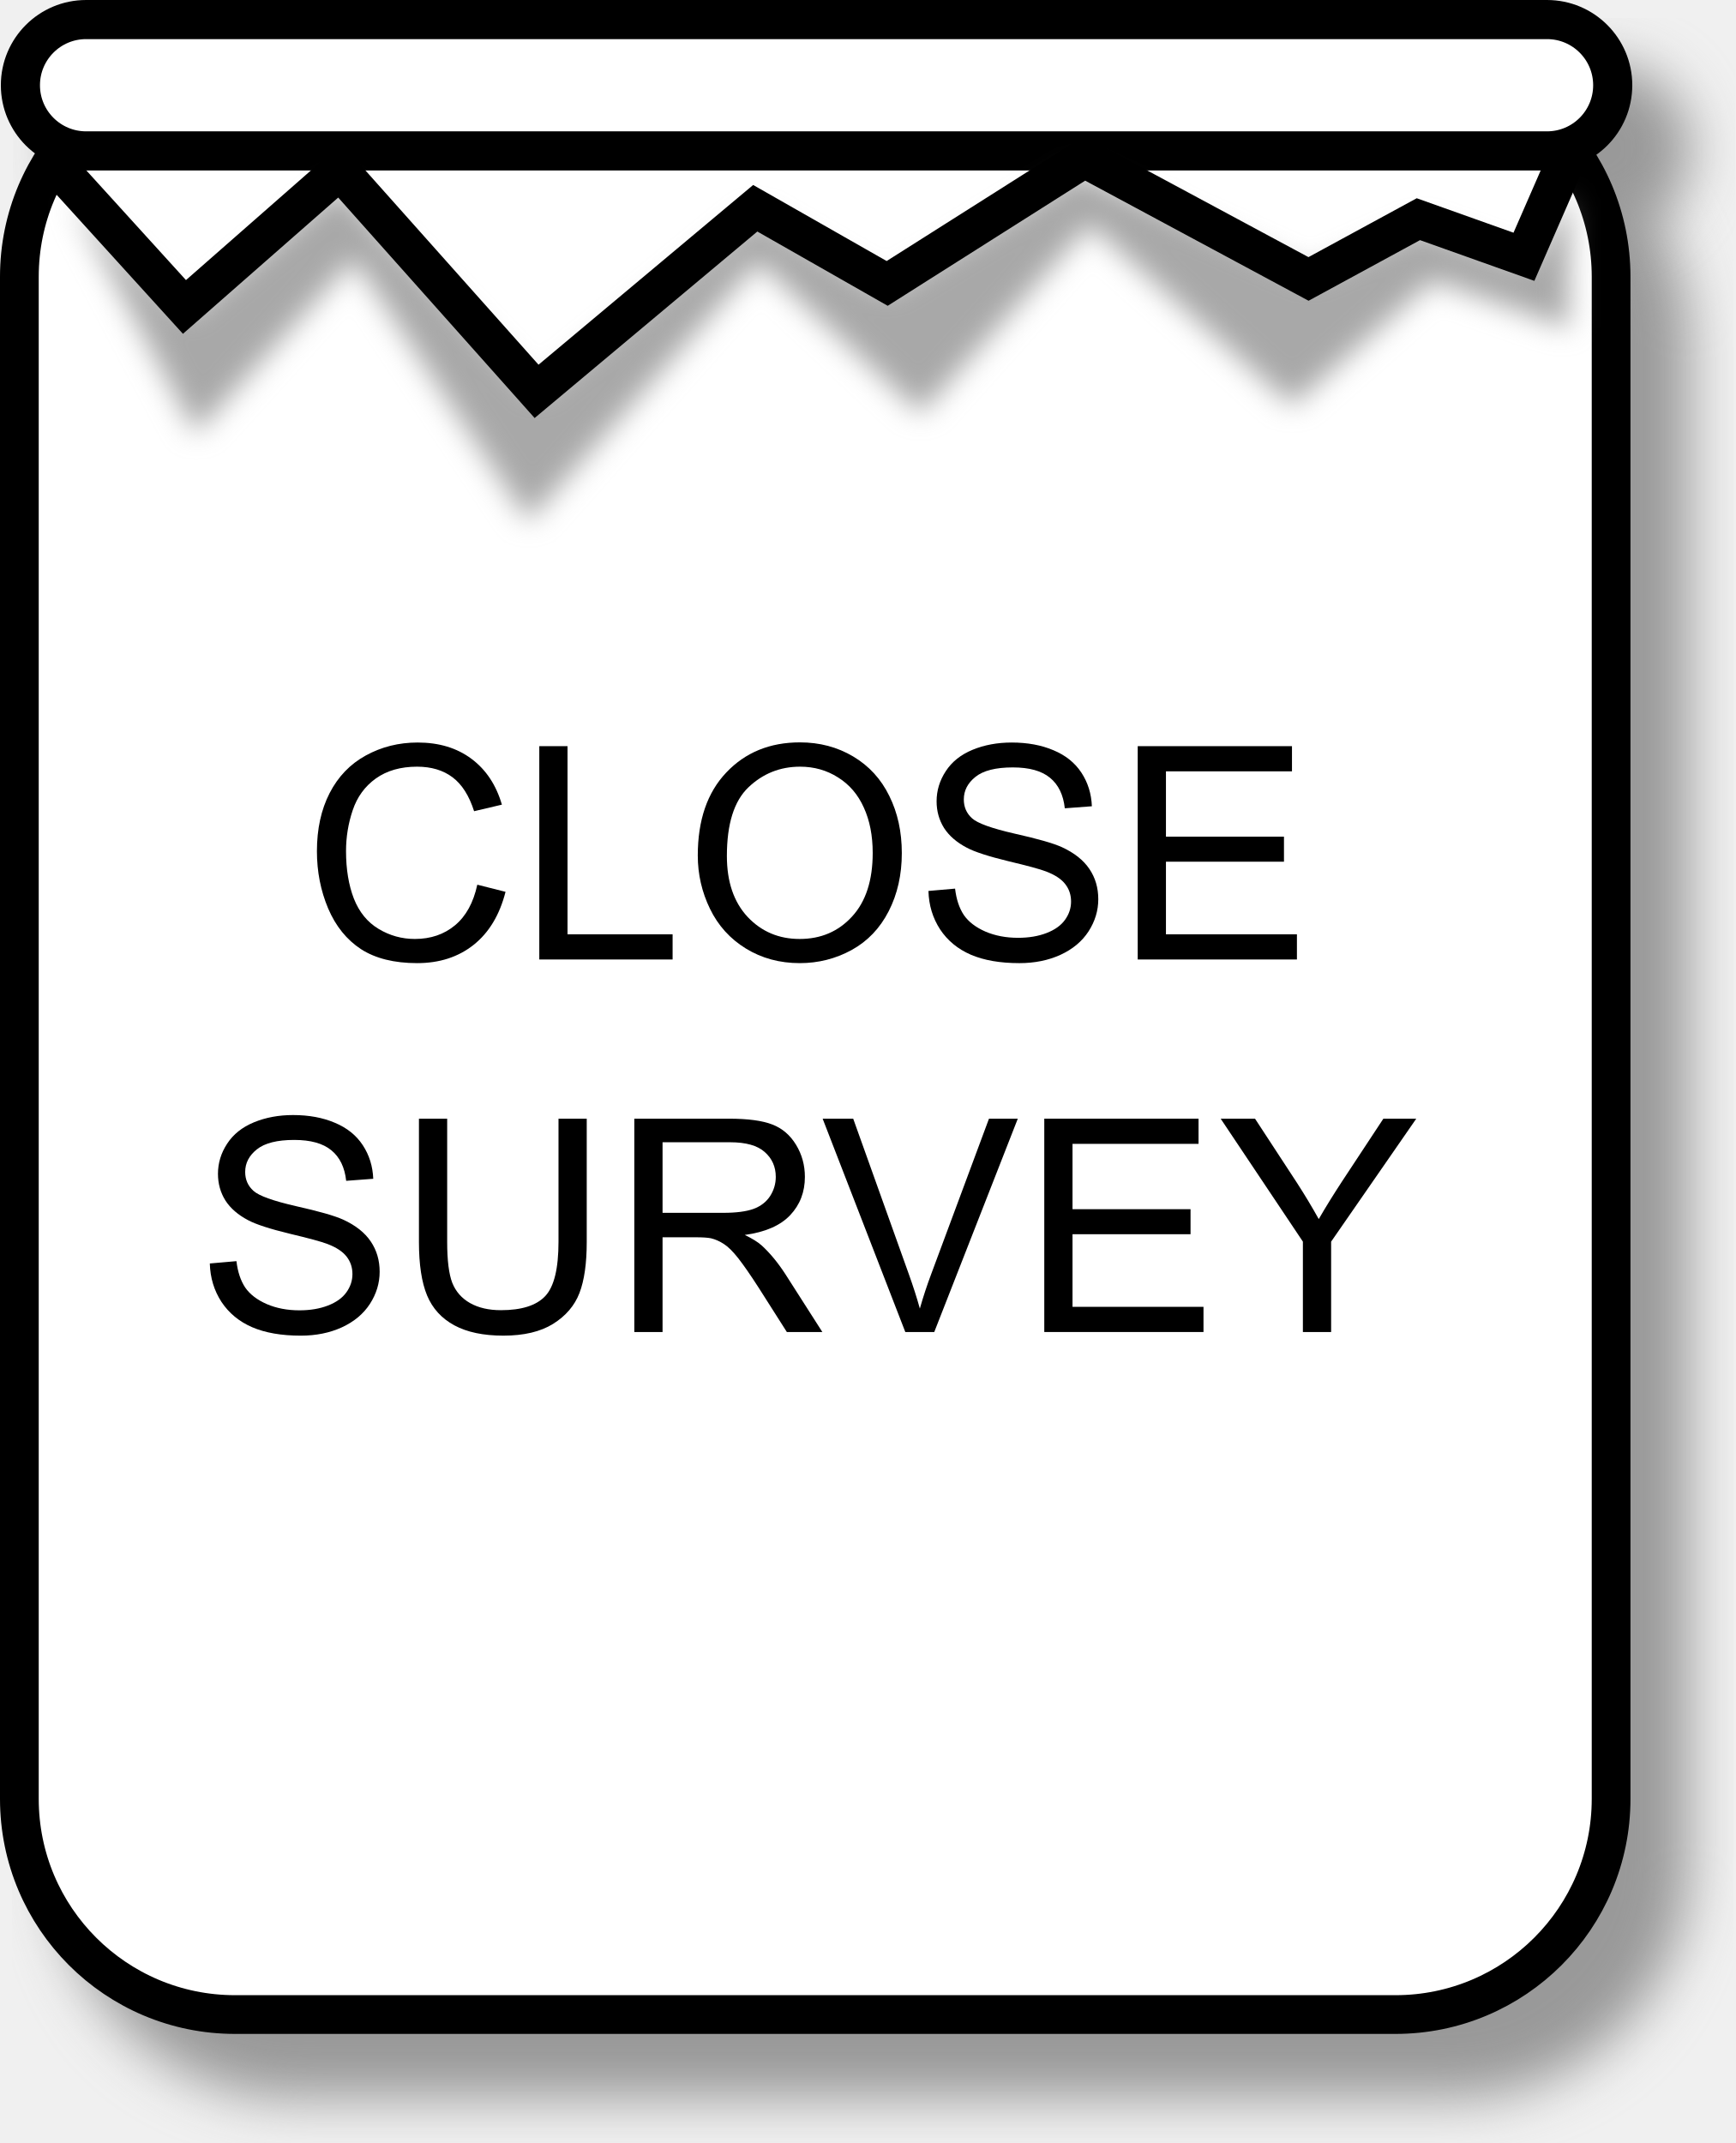
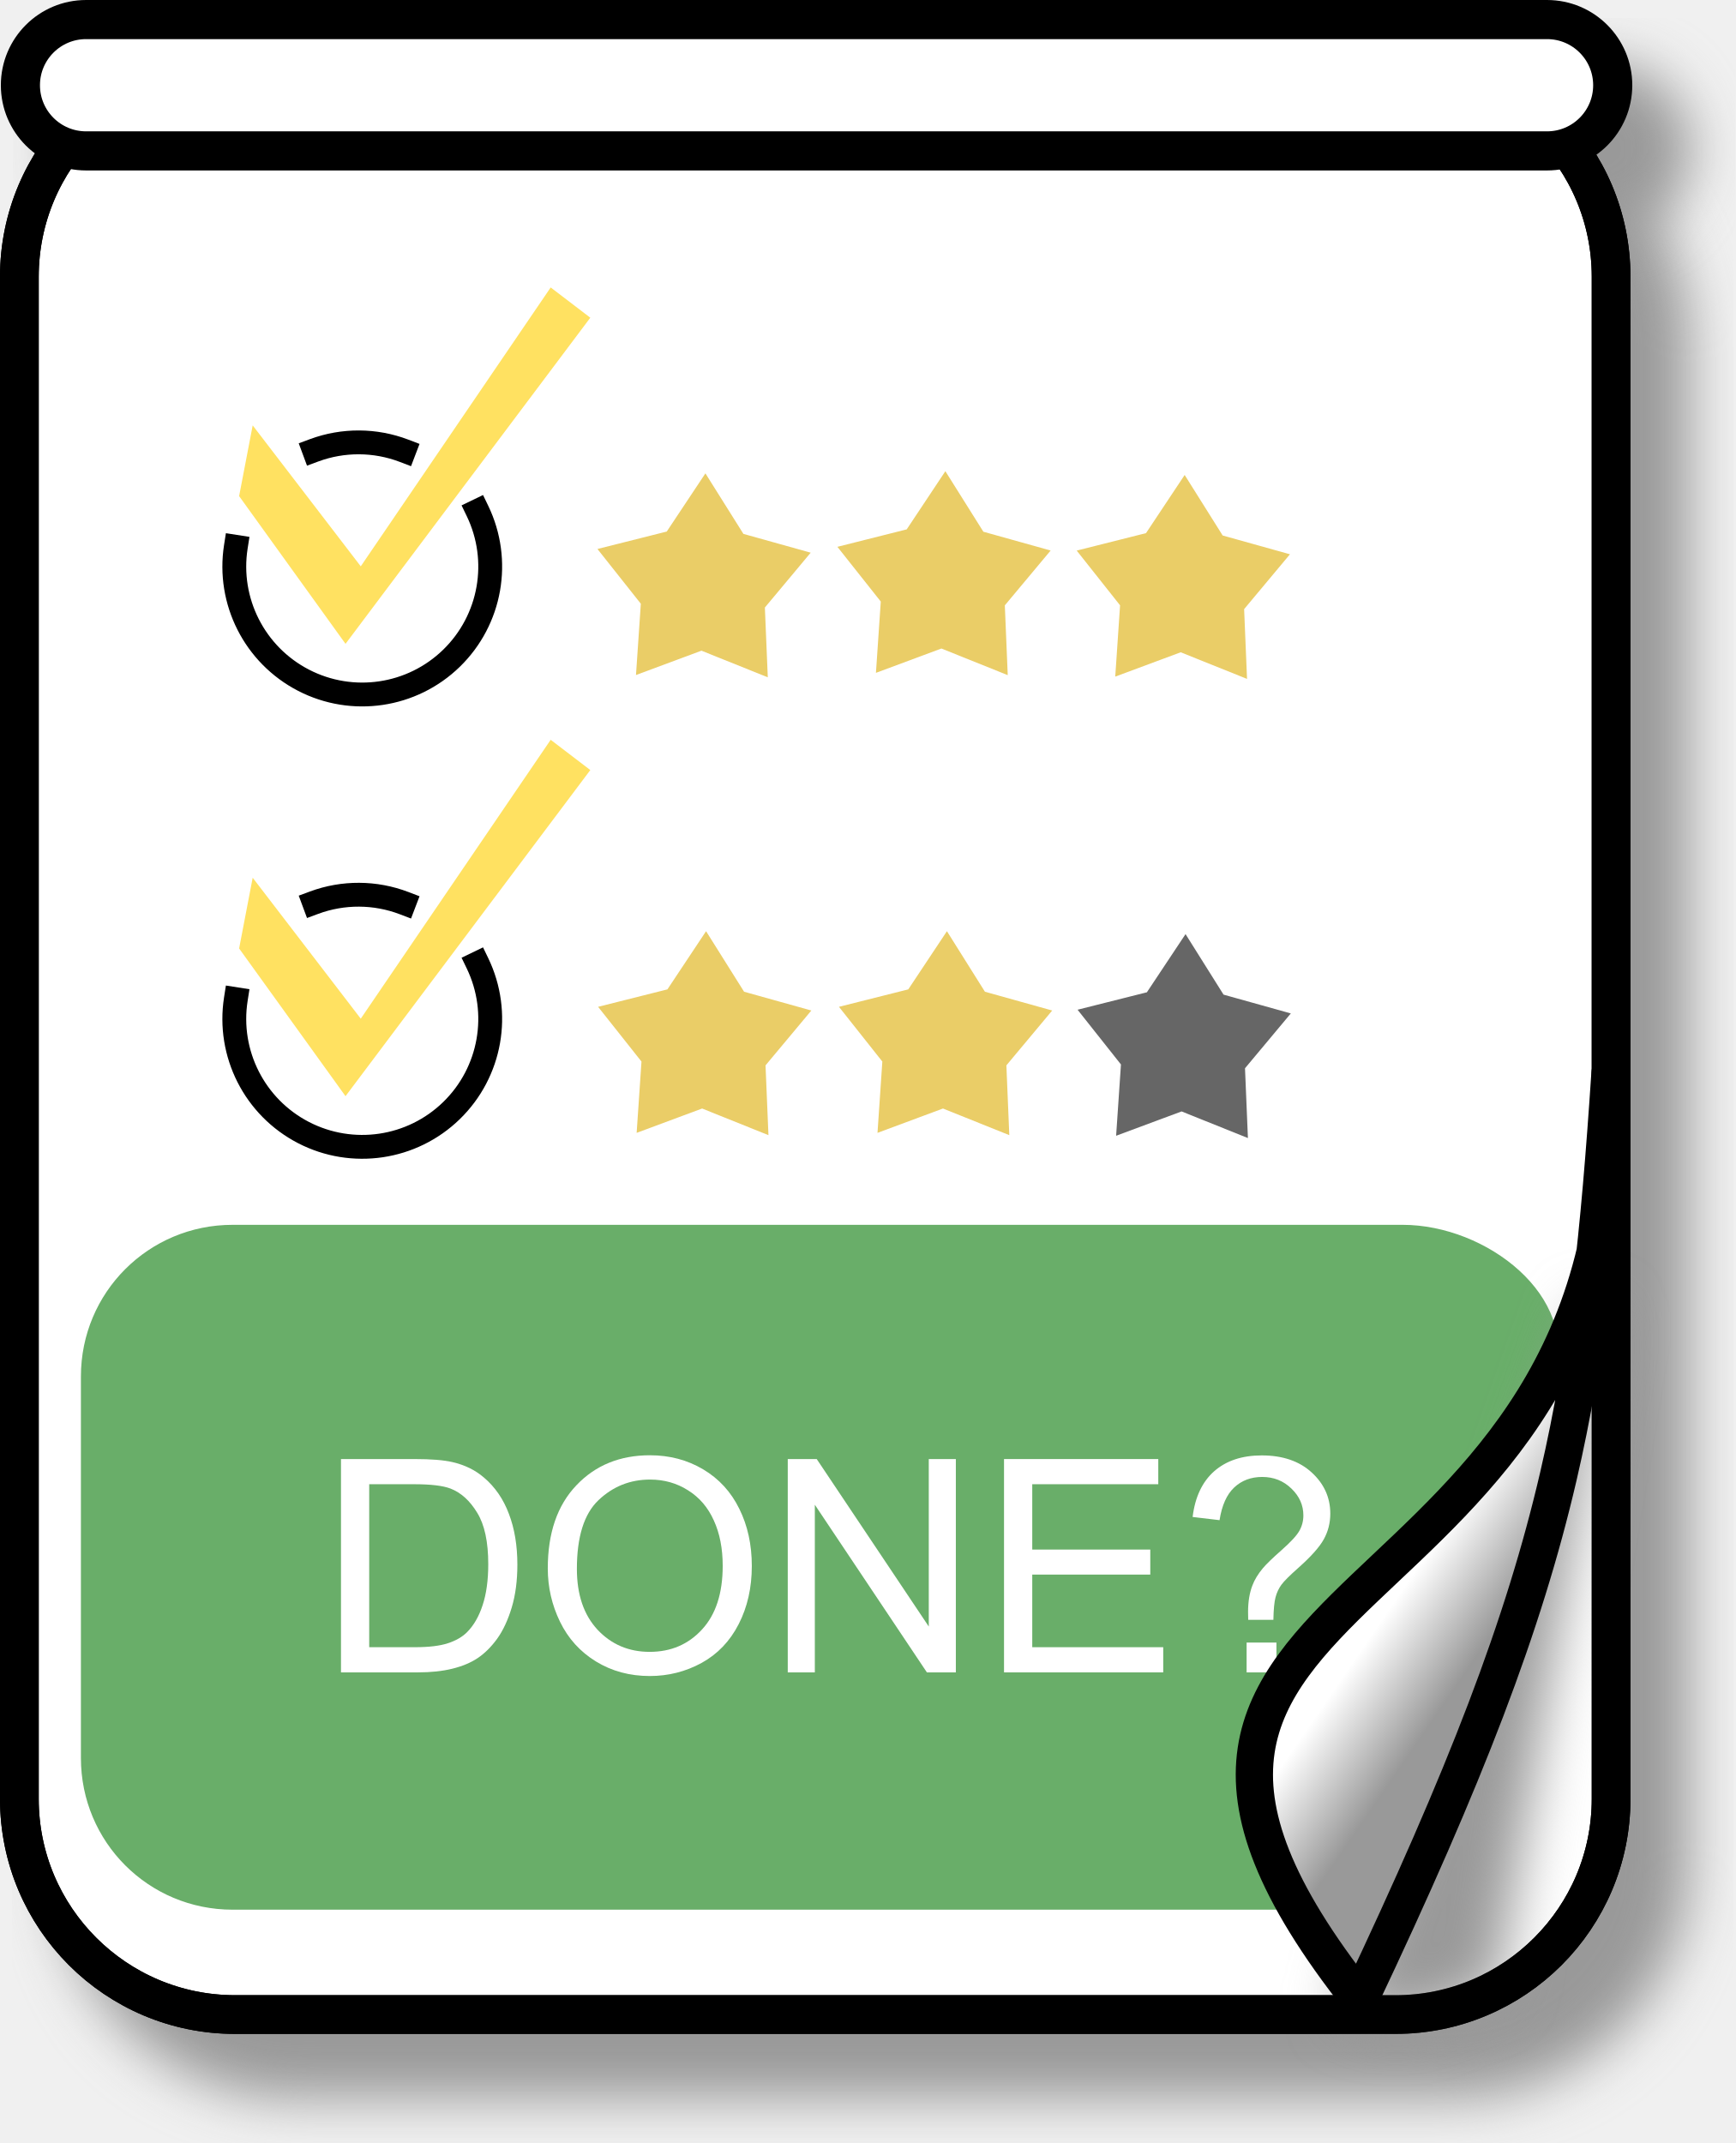
- <svg xmlns="http://www.w3.org/2000/svg" width="131.496mm" height="162.354mm" viewBox="0 0 465.931 575.268" id="svg4534" version="1.1">
+ <svg xmlns="http://www.w3.org/2000/svg" xmlns:xlink="http://www.w3.org/1999/xlink" width="131.496mm" height="162.354mm" viewBox="0 0 465.931 575.268" id="svg4534" version="1.1">
  <defs id="defs4536">
+     <linearGradient id="linearGradient5010">
+       <stop style="stop-color:#ffffff;stop-opacity:1;" offset="0" id="stop5000" />
+       <stop id="stop5028" offset="0.624" style="stop-color:#ffffff;stop-opacity:1" />
+       <stop style="stop-color:#999999;stop-opacity:1" offset="1" id="stop5002" />
+     </linearGradient>
    <filter style="color-interpolation-filters:sRGB" id="filter5885" x="-0.041" width="1.081" y="-0.033" height="1.066">
      <feGaussianBlur stdDeviation="7.224" id="feGaussianBlur5887" />
    </filter>
    <filter style="color-interpolation-filters:sRGB" id="filter5889" x="-0.041" width="1.081" y="-0.492" height="1.984">
      <feGaussianBlur stdDeviation="7.224" id="feGaussianBlur5891" />
    </filter>
-     <filter style="color-interpolation-filters:sRGB" id="filter4230" x="-0.022" width="1.044" y="-0.095" height="1.19">
-       <feGaussianBlur stdDeviation="3.723" id="feGaussianBlur4232" />
+     <linearGradient xlink:href="#linearGradient5010" id="linearGradient5036" x1="538.368" y1="628.373" x2="596.632" y2="668.373" gradientUnits="userSpaceOnUse" />
+     <filter style="color-interpolation-filters:sRGB" id="filter5117" x="-0.242" width="1.484" y="-0.091" height="1.181">
+       <feGaussianBlur stdDeviation="7.346" id="feGaussianBlur5119" />
    </filter>
  </defs>
  <g id="layer5" style="display:inline" transform="translate(-199.75,-224.4835)">
    <rect ry="57.886" y="258.025" x="220.663" height="524.389" width="427.246" id="rect5873" style="opacity:1;fill:#999999;fill-opacity:1;stroke:#999999;stroke-width:10.397;stroke-linecap:round;stroke-linejoin:round;stroke-miterlimit:4;stroke-dasharray:none;stroke-opacity:1;filter:url(#filter5885)" />
    <rect ry="17.629" y="246.876" x="220.943" height="35.257" width="427.4" id="rect5875" style="display:inline;opacity:1;fill:#999999;fill-opacity:1;stroke:#999999;stroke-width:10.5;stroke-linecap:round;stroke-linejoin:round;stroke-miterlimit:4;stroke-dasharray:none;stroke-opacity:1;filter:url(#filter5889)" />
    <rect style="opacity:1;fill:#ffffff;fill-opacity:1;stroke:#000000;stroke-width:10.397;stroke-linecap:round;stroke-linejoin:round;stroke-miterlimit:4;stroke-dasharray:none;stroke-opacity:1" id="rect5323" width="427.246" height="524.389" x="204.948" y="240.882" ry="57.886" />
-     <rect style="display:inline;opacity:1;fill:#ffffff;fill-opacity:1;stroke:#000000;stroke-width:10.5;stroke-linecap:round;stroke-linejoin:round;stroke-miterlimit:4;stroke-dasharray:none;stroke-opacity:1" id="rect4777" width="427.4" height="35.257" x="205.228" y="229.733" ry="17.629" />
+     <path style="display:inline;opacity:1;fill:#666666;fill-opacity:1;stroke:#666666;stroke-width:6.4;stroke-linecap:round;stroke-linejoin:miter;stroke-miterlimit:4;stroke-dasharray:none;stroke-opacity:1" id="path5332-61-2" d="m 517.892,481.133 8.225,13.1 14.479,4.044 -9.917,11.871 0.628,15.02 -14.354,-5.763 -14.091,5.238 1.046,-15.432 -9.336,-11.782 15,-3.775 z" />
  </g>
+   <g id="layer2" />
  <g id="layer6" style="display:inline" transform="translate(-199.75,-224.4835)">
-     <g transform="translate(198.3214,255.1978)" style="font-style:normal;font-variant:normal;font-weight:normal;font-stretch:normal;font-size:40px;line-height:125%;font-family:Arial;-inkscape-font-specification:'Arial, Normal';text-align:start;letter-spacing:0px;word-spacing:0px;writing-mode:lr-tb;text-anchor:start;fill:#000000;fill-opacity:1;stroke:none;stroke-width:1px;stroke-linecap:butt;stroke-linejoin:miter;stroke-opacity:1" id="flowRoot4173">
-       <path d="m 129.543,206.773 7.578,1.914 q -2.383,9.336 -8.594,14.258 -6.172,4.883 -15.117,4.883 -9.258,0 -15.078,-3.75 -5.781,-3.789 -8.828,-10.938 -3.008,-7.148 -3.008,-15.352 0,-8.945 3.398,-15.586 3.438,-6.68 9.727,-10.117 6.328,-3.477 13.906,-3.477 8.594,0 14.453,4.375 5.859,4.375 8.164,12.305 l -7.461,1.758 q -1.992,-6.25 -5.781,-9.102 -3.789,-2.852 -9.531,-2.852 -6.602,0 -11.055,3.164 -4.414,3.164 -6.211,8.516 -1.797,5.312 -1.797,10.977 0,7.305 2.109,12.773 2.148,5.43 6.641,8.125 4.492,2.695 9.727,2.695 6.367,0 10.781,-3.672 4.414,-3.672 5.977,-10.898 z" style="font-style:normal;font-variant:normal;font-weight:normal;font-stretch:normal;font-size:80px;line-height:125%;font-family:Arial;-inkscape-font-specification:'Arial, Normal';text-align:center;writing-mode:lr-tb;text-anchor:middle" id="path4235" />
-       <path d="m 146.184,226.851 0,-57.266 7.578,0 0,50.508 28.203,0 0,6.758 -35.781,0 z" style="font-style:normal;font-variant:normal;font-weight:normal;font-stretch:normal;font-size:80px;line-height:125%;font-family:Arial;-inkscape-font-specification:'Arial, Normal';text-align:center;writing-mode:lr-tb;text-anchor:middle" id="path4237" />
-       <path d="m 188.723,198.96 q 0,-14.258 7.656,-22.305 7.656,-8.086 19.766,-8.086 7.93,0 14.297,3.789 6.367,3.789 9.688,10.586 3.359,6.758 3.359,15.352 0,8.711 -3.516,15.586 -3.516,6.875 -9.961,10.43 -6.445,3.516 -13.906,3.516 -8.086,0 -14.453,-3.906 -6.367,-3.906 -9.648,-10.664 -3.281,-6.758 -3.281,-14.297 z m 7.812,0.117 q 0,10.352 5.547,16.328 5.586,5.938 13.984,5.938 8.555,0 14.062,-6.016 5.547,-6.016 5.547,-17.07 0,-6.992 -2.383,-12.188 -2.344,-5.234 -6.914,-8.086 -4.531,-2.891 -10.195,-2.891 -8.047,0 -13.867,5.547 -5.781,5.508 -5.781,18.438 z" style="font-style:normal;font-variant:normal;font-weight:normal;font-stretch:normal;font-size:80px;line-height:125%;font-family:Arial;-inkscape-font-specification:'Arial, Normal';text-align:center;writing-mode:lr-tb;text-anchor:middle" id="path4239" />
-       <path d="m 250.637,208.453 7.148,-0.625 q 0.508,4.297 2.344,7.07 1.875,2.734 5.781,4.453 3.906,1.68 8.789,1.68 4.336,0 7.656,-1.289 3.32,-1.289 4.922,-3.516 1.641,-2.266 1.641,-4.922 0,-2.695 -1.562,-4.688 -1.562,-2.031 -5.156,-3.398 -2.305,-0.898 -10.195,-2.773 -7.891,-1.914 -11.055,-3.594 -4.102,-2.148 -6.133,-5.312 -1.992,-3.203 -1.992,-7.148 0,-4.336 2.461,-8.086 2.461,-3.789 7.188,-5.742 4.727,-1.953 10.508,-1.953 6.367,0 11.211,2.07 4.883,2.031 7.5,6.016 2.617,3.984 2.812,9.023 l -7.266,0.547 q -0.586,-5.43 -3.984,-8.203 -3.359,-2.773 -9.961,-2.773 -6.875,0 -10.039,2.539 -3.125,2.5 -3.125,6.055 0,3.086 2.227,5.078 2.188,1.992 11.406,4.102 9.258,2.07 12.695,3.633 5,2.305 7.383,5.859 2.383,3.516 2.383,8.125 0,4.57 -2.617,8.633 -2.617,4.023 -7.539,6.289 -4.883,2.227 -11.016,2.227 -7.773,0 -13.047,-2.266 -5.234,-2.266 -8.242,-6.797 -2.969,-4.57 -3.125,-10.312 z" style="font-style:normal;font-variant:normal;font-weight:normal;font-stretch:normal;font-size:80px;line-height:125%;font-family:Arial;-inkscape-font-specification:'Arial, Normal';text-align:center;writing-mode:lr-tb;text-anchor:middle" id="path4241" />
-       <path d="m 306.809,226.851 0,-57.266 41.406,0 0,6.758 -33.828,0 0,17.539 31.68,0 0,6.719 -31.68,0 0,19.492 35.156,0 0,6.758 -42.734,0 z" style="font-style:normal;font-variant:normal;font-weight:normal;font-stretch:normal;font-size:80px;line-height:125%;font-family:Arial;-inkscape-font-specification:'Arial, Normal';text-align:center;writing-mode:lr-tb;text-anchor:middle" id="path4243" />
-       <path d="m 57.746,308.453 7.148,-0.625 q 0.508,4.297 2.344,7.07 1.875,2.734 5.781,4.453 3.906,1.68 8.789,1.68 4.336,0 7.656,-1.289 3.32,-1.289 4.922,-3.516 1.641,-2.266 1.641,-4.922 0,-2.695 -1.562,-4.688 -1.562,-2.031 -5.156,-3.398 -2.305,-0.898 -10.195,-2.773 -7.891,-1.914 -11.055,-3.594 -4.102,-2.148 -6.133,-5.312 -1.992,-3.203 -1.992,-7.148 0,-4.336 2.461,-8.086 2.461,-3.789 7.188,-5.742 4.727,-1.953 10.508,-1.953 6.367,0 11.211,2.07 4.883,2.031 7.5,6.016 2.617,3.984 2.812,9.023 l -7.266,0.547 q -0.586,-5.43 -3.984,-8.203 -3.359,-2.773 -9.961,-2.773 -6.875,0 -10.039,2.539 -3.125,2.5 -3.125,6.055 0,3.086 2.227,5.078 2.188,1.992 11.406,4.102 9.258,2.07 12.695,3.633 5,2.305 7.383,5.859 2.383,3.516 2.383,8.125 0,4.57 -2.617,8.633 -2.617,4.023 -7.539,6.289 -4.883,2.227 -11.016,2.227 -7.773,0 -13.047,-2.266 -5.234,-2.266 -8.242,-6.797 -2.969,-4.57 -3.125,-10.312 z" style="font-style:normal;font-variant:normal;font-weight:normal;font-stretch:normal;font-size:80px;line-height:125%;font-family:Arial;-inkscape-font-specification:'Arial, Normal';text-align:center;writing-mode:lr-tb;text-anchor:middle" id="path4245" />
-       <path d="m 151.34,269.585 7.578,0 0,33.086 q 0,8.633 -1.953,13.711 -1.953,5.078 -7.07,8.281 -5.078,3.164 -13.359,3.164 -8.047,0 -13.164,-2.773 -5.117,-2.773 -7.305,-8.008 -2.188,-5.273 -2.188,-14.375 l 0,-33.086 7.578,0 0,33.047 q 0,7.461 1.367,11.016 1.406,3.516 4.766,5.43 3.398,1.914 8.281,1.914 8.359,0 11.914,-3.789 3.555,-3.789 3.555,-14.57 l 0,-33.047 z" style="font-style:normal;font-variant:normal;font-weight:normal;font-stretch:normal;font-size:80px;line-height:125%;font-family:Arial;-inkscape-font-specification:'Arial, Normal';text-align:center;writing-mode:lr-tb;text-anchor:middle" id="path4247" />
-       <path d="m 171.691,326.851 0,-57.266 25.391,0 q 7.656,0 11.641,1.562 3.984,1.523 6.367,5.43 2.383,3.906 2.383,8.633 0,6.094 -3.945,10.273 -3.945,4.18 -12.188,5.312 3.008,1.445 4.57,2.852 3.32,3.047 6.289,7.617 l 9.961,15.586 -9.531,0 -7.578,-11.914 q -3.32,-5.156 -5.469,-7.891 -2.148,-2.734 -3.867,-3.828 -1.68,-1.094 -3.438,-1.523 -1.289,-0.273 -4.219,-0.273 l -8.789,0 0,25.43 -7.578,0 z m 7.578,-31.992 16.289,0 q 5.195,0 8.125,-1.055 2.93,-1.094 4.453,-3.438 1.523,-2.383 1.523,-5.156 0,-4.062 -2.969,-6.68 -2.93,-2.617 -9.297,-2.617 l -18.125,0 0,18.945 z" style="font-style:normal;font-variant:normal;font-weight:normal;font-stretch:normal;font-size:80px;line-height:125%;font-family:Arial;-inkscape-font-specification:'Arial, Normal';text-align:center;writing-mode:lr-tb;text-anchor:middle" id="path4249" />
-       <path d="m 244.426,326.851 -22.188,-57.266 8.203,0 14.883,41.602 q 1.797,5 3.008,9.375 1.328,-4.688 3.086,-9.375 l 15.469,-41.602 7.734,0 -22.422,57.266 -7.773,0 z" style="font-style:normal;font-variant:normal;font-weight:normal;font-stretch:normal;font-size:80px;line-height:125%;font-family:Arial;-inkscape-font-specification:'Arial, Normal';text-align:center;writing-mode:lr-tb;text-anchor:middle" id="path4251" />
-       <path d="m 281.73,326.851 0,-57.266 41.406,0 0,6.758 -33.828,0 0,17.539 31.68,0 0,6.719 -31.68,0 0,19.492 35.156,0 0,6.758 -42.734,0 z" style="font-style:normal;font-variant:normal;font-weight:normal;font-stretch:normal;font-size:80px;line-height:125%;font-family:Arial;-inkscape-font-specification:'Arial, Normal';text-align:center;writing-mode:lr-tb;text-anchor:middle" id="path4253" />
-       <path d="m 351.145,326.851 0,-24.258 -22.07,-33.008 9.219,0 11.289,17.266 q 3.125,4.844 5.82,9.688 2.578,-4.492 6.25,-10.117 l 11.094,-16.836 8.828,0 -22.852,33.008 0,24.258 -7.578,0 z" style="font-style:normal;font-variant:normal;font-weight:normal;font-stretch:normal;font-size:80px;line-height:125%;font-family:Arial;-inkscape-font-specification:'Arial, Normal';text-align:center;writing-mode:lr-tb;text-anchor:middle" id="path4255" />
+     <path style="opacity:1;fill:#eacd67;fill-opacity:1;stroke:#eacd67;stroke-width:6.4;stroke-linecap:round;stroke-linejoin:miter;stroke-miterlimit:4;stroke-dasharray:none;stroke-opacity:1" id="path5332" d="m 389.018,357.451 8.225,13.1 14.479,4.044 -9.917,11.871 0.628,15.02 -14.354,-5.763 -14.091,5.238 1.046,-15.432 -9.336,-11.782 15,-3.775 z" />
+     <path style="display:inline;opacity:1;fill:#eacd67;fill-opacity:1;stroke:#eacd67;stroke-width:6.4;stroke-linecap:round;stroke-linejoin:miter;stroke-miterlimit:4;stroke-dasharray:none;stroke-opacity:1" id="path5332-6" d="m 453.425,356.869 8.225,13.1 14.479,4.044 -9.917,11.871 0.628,15.02 -14.354,-5.763 -14.091,5.238 1.046,-15.432 -9.336,-11.782 15,-3.775 z" />
+     <path style="display:inline;opacity:1;fill:#eacd67;fill-opacity:1;stroke:#eacd67;stroke-width:6.4;stroke-linecap:round;stroke-linejoin:miter;stroke-miterlimit:4;stroke-dasharray:none;stroke-opacity:1" id="path5332-0" d="m 517.656,357.879 8.225,13.1 14.479,4.044 -9.917,11.871 0.628,15.02 -14.354,-5.763 -14.091,5.238 1.046,-15.432 -9.336,-11.782 15,-3.775 z" />
+     <path style="display:inline;opacity:1;fill:#eacd67;fill-opacity:1;stroke:#eacd67;stroke-width:6.4;stroke-linecap:round;stroke-linejoin:miter;stroke-miterlimit:4;stroke-dasharray:none;stroke-opacity:1" id="path5332-62" d="m 389.194,480.353 8.225,13.1 14.479,4.044 -9.917,11.871 0.628,15.02 -14.354,-5.763 -14.091,5.238 1.046,-15.432 -9.336,-11.782 15,-3.775 z" />
+     <path style="display:inline;opacity:1;fill:#eacd67;fill-opacity:1;stroke:#eacd67;stroke-width:6.4;stroke-linecap:round;stroke-linejoin:miter;stroke-miterlimit:4;stroke-dasharray:none;stroke-opacity:1" id="path5332-61" d="m 453.843,480.353 8.225,13.1 14.479,4.044 -9.917,11.871 0.628,15.02 -14.354,-5.763 -14.091,5.238 1.046,-15.432 -9.336,-11.782 15,-3.775 z" />
+     <path style="opacity:1;fill:#69ae69;fill-opacity:1;stroke:none;stroke-width:0;stroke-linecap:butt;stroke-linejoin:miter;stroke-miterlimit:4;stroke-dasharray:none;stroke-dashoffset:0;stroke-opacity:0.922" d="m 262.182,553.275 314.048,0 c 22.555,0 47.401,19.173 40.713,40.713 l -27.143,87.421 c -6.688,21.541 -16.73,55.713 -39.285,55.713 l -288.334,0 c -22.555,0 -40.713,-18.158 -40.713,-40.713 l 0,-102.421 c 0,-22.555 18.158,-40.713 40.713,-40.713 z" id="rect4154" />
+     <g transform="translate(193.184,214.887)" style="font-style:normal;font-variant:normal;font-weight:normal;font-stretch:normal;font-size:40px;line-height:125%;font-family:Arial;-inkscape-font-specification:'Arial, Normal';text-align:start;letter-spacing:0px;word-spacing:0px;writing-mode:lr-tb;text-anchor:start;fill:#000000;fill-opacity:1;stroke:none;stroke-width:1px;stroke-linecap:butt;stroke-linejoin:miter;stroke-opacity:1" id="flowRoot4153">
+       <path d="m 98.091,458.531 0,-57.266 19.727,0 q 6.68,0 10.195,0.82 4.922,1.133 8.398,4.102 4.531,3.828 6.758,9.805 2.266,5.938 2.266,13.594 0,6.523 -1.523,11.562 -1.523,5.039 -3.906,8.359 -2.383,3.281 -5.234,5.195 -2.812,1.875 -6.836,2.852 -3.984,0.977 -9.18,0.977 l -20.664,0 z m 7.578,-6.758 12.227,0 q 5.664,0 8.867,-1.055 3.242,-1.055 5.156,-2.969 2.695,-2.695 4.18,-7.227 1.523,-4.57 1.523,-11.055 0,-8.984 -2.969,-13.789 -2.93,-4.844 -7.148,-6.484 -3.047,-1.172 -9.805,-1.172 l -12.031,0 0,43.75 z" style="font-style:normal;font-variant:normal;font-weight:normal;font-stretch:normal;font-size:80px;line-height:125%;font-family:Arial;-inkscape-font-specification:'Arial, Normal';text-align:center;writing-mode:lr-tb;text-anchor:middle;fill:#ffffff;fill-opacity:1" id="path5122" />
+       <path d="m 153.599,430.64 q 0,-14.258 7.656,-22.305 7.656,-8.086 19.766,-8.086 7.93,0 14.297,3.789 6.367,3.789 9.688,10.586 3.359,6.758 3.359,15.352 0,8.711 -3.516,15.586 -3.516,6.875 -9.961,10.43 -6.445,3.516 -13.906,3.516 -8.086,0 -14.453,-3.906 -6.367,-3.906 -9.648,-10.664 -3.281,-6.758 -3.281,-14.297 z m 7.812,0.117 q 0,10.352 5.547,16.328 5.586,5.938 13.984,5.938 8.555,0 14.062,-6.016 5.547,-6.016 5.547,-17.07 0,-6.992 -2.383,-12.188 -2.344,-5.234 -6.914,-8.086 -4.531,-2.891 -10.195,-2.891 -8.047,0 -13.867,5.547 -5.781,5.508 -5.781,18.438 z" style="font-style:normal;font-variant:normal;font-weight:normal;font-stretch:normal;font-size:80px;line-height:125%;font-family:Arial;-inkscape-font-specification:'Arial, Normal';text-align:center;writing-mode:lr-tb;text-anchor:middle;fill:#ffffff;fill-opacity:1" id="path5124" />
+       <path d="m 218.013,458.531 0,-57.266 7.773,0 30.078,44.961 0,-44.961 7.266,0 0,57.266 -7.773,0 -30.078,-45 0,45 -7.266,0 z" style="font-style:normal;font-variant:normal;font-weight:normal;font-stretch:normal;font-size:80px;line-height:125%;font-family:Arial;-inkscape-font-specification:'Arial, Normal';text-align:center;writing-mode:lr-tb;text-anchor:middle;fill:#ffffff;fill-opacity:1" id="path5126" />
+       <path d="m 276.06,458.531 0,-57.266 41.406,0 0,6.758 -33.828,0 0,17.539 31.68,0 0,6.719 -31.68,0 0,19.492 35.156,0 0,6.758 -42.734,0 z" style="font-style:normal;font-variant:normal;font-weight:normal;font-stretch:normal;font-size:80px;line-height:125%;font-family:Arial;-inkscape-font-specification:'Arial, Normal';text-align:center;writing-mode:lr-tb;text-anchor:middle;fill:#ffffff;fill-opacity:1" id="path5128" />
+       <path d="m 341.606,444.429 q -0.039,-1.406 -0.039,-2.109 0,-4.141 1.172,-7.148 0.859,-2.266 2.773,-4.57 1.406,-1.68 5.039,-4.883 3.672,-3.242 4.766,-5.156 1.094,-1.914 1.094,-4.18 0,-4.102 -3.203,-7.188 -3.203,-3.125 -7.852,-3.125 -4.492,0 -7.5,2.812 -3.008,2.812 -3.945,8.789 l -7.227,-0.859 q 0.977,-8.008 5.781,-12.266 4.844,-4.258 12.773,-4.258 8.398,0 13.398,4.57 5,4.57 5,11.055 0,3.75 -1.758,6.914 -1.758,3.164 -6.875,7.695 -3.438,3.047 -4.492,4.492 -1.055,1.445 -1.562,3.32 -0.508,1.875 -0.586,6.094 l -6.758,0 z m -0.43,14.102 0,-8.008 8.008,0 0,8.008 -8.008,0 z" style="font-style:normal;font-variant:normal;font-weight:normal;font-stretch:normal;font-size:80px;line-height:125%;font-family:Arial;-inkscape-font-specification:'Arial, Normal';text-align:center;writing-mode:lr-tb;text-anchor:middle;fill:#ffffff;fill-opacity:1" id="path5130" />
    </g>
-     <flowRoot xml:space="preserve" id="flowRoot4183" style="font-style:normal;font-variant:normal;font-weight:normal;font-stretch:normal;font-size:40px;line-height:125%;font-family:Arial;-inkscape-font-specification:'Arial, Normal';text-align:start;letter-spacing:0px;word-spacing:0px;writing-mode:lr-tb;text-anchor:start;fill:#000000;fill-opacity:1;stroke:none;stroke-width:1px;stroke-linecap:butt;stroke-linejoin:miter;stroke-opacity:1" transform="translate(199.75,224.4835)">
-       <flowRegion id="flowRegion4185">
-         <rect id="rect4187" width="202.143" height="153.571" x="176.429" y="240.268" />
-       </flowRegion>
-       <flowPara id="flowPara4189" />
-     </flowRoot>
+     <path style="fill:#999999;fill-rule:evenodd;stroke:none;stroke-width:1px;stroke-linecap:butt;stroke-linejoin:miter;stroke-opacity:1;fill-opacity:1;filter:url(#filter5117)" d="m 631.893,577.609 -30,181.429 -25.714,9.286 -17.143,-3.571 67.143,-190.714 z" id="path5043" />
  </g>
  <g id="layer7" style="display:inline" transform="translate(-199.75,-224.4835)">
-     <path style="fill:#999999;fill-opacity:0.851;fill-rule:evenodd;stroke:none;stroke-width:1px;stroke-linecap:butt;stroke-linejoin:miter;stroke-opacity:1;filter:url(#filter4230)" d="m 219.036,278.323 33.214,62.5 42.5,-46.786 46.786,70.357 61.786,-69.643 43.571,40.714 45.357,-50.714 54.286,48.571 37.857,-33.571 36.429,12.857 0.258,-35.74 -11.116,18.265 -28.788,-9.957 -29.744,13.12 -62.038,-27.832 -51.786,31.786 -35,-20.357 -58.802,48.092 -53.023,-55.779 -41.071,34.495 z" id="path4216" />
-     <path style="display:inline;fill:none;fill-rule:evenodd;stroke:#000000;stroke-width:10.3;stroke-linecap:butt;stroke-linejoin:miter;stroke-miterlimit:4;stroke-dasharray:none;stroke-opacity:1" d="m 216.179,270.466 33.081,36.416 41.716,-36.611 52.8,59.271 58.694,-49.157 35.412,20.179 52.935,-33.548 60.158,32.346 29.489,-16.04 28.333,10.091 10.952,-25.091" id="path4191" />
+     <path style="display:inline;fill:#ffe161;fill-opacity:1;fill-rule:evenodd;stroke:#ffe161;stroke-width:1px;stroke-linecap:butt;stroke-linejoin:miter;stroke-opacity:1" d="m 267.857,339.862 -3.393,17.679 28.036,38.929 65,-86.607 -9.821,-7.5 -51.071,75 z" id="path5565" />
+     <path style="display:inline;opacity:1;fill:none;fill-opacity:1;stroke:#000000;stroke-width:6.4;stroke-linecap:square;stroke-linejoin:miter;stroke-miterlimit:4;stroke-dasharray:none;stroke-opacity:1" id="path5478-2" d="m 327.914,361.639 a 34.345,34.345 0 0 1 -6.977,39.546 34.345,34.345 0 0 1 -39.721,5.897 34.345,34.345 0 0 1 -18.165,-35.813" />
+     <path style="display:inline;opacity:1;fill:none;fill-opacity:1;stroke:#000000;stroke-width:6.4;stroke-linecap:square;stroke-linejoin:miter;stroke-miterlimit:4;stroke-dasharray:none;stroke-opacity:1" id="path5478-0" d="m 284.045,345.373 a 34.345,34.345 0 0 1 24.183,0.122" />
+     <path style="fill:url(#linearGradient5036);fill-opacity:1;fill-rule:nonzero;stroke:#000000;stroke-width:10;stroke-linecap:butt;stroke-linejoin:round;stroke-miterlimit:4;stroke-dasharray:none;stroke-opacity:1" d="m 631.893,512.609 c 7.533,154.624 -160.481,130.673 -67.143,248.571 28.439,-60.072 44,-100.442 53.29,-140.398 7.623,-32.785 11.024,-65.291 13.852,-108.174 z" id="path4906" />
+     <rect ry="57.886" y="240.882" x="204.948" height="524.389" width="427.246" id="rect5039" style="display:inline;opacity:1;fill:none;fill-opacity:1;stroke:#000000;stroke-width:10.397;stroke-linecap:round;stroke-linejoin:round;stroke-miterlimit:4;stroke-dasharray:none;stroke-opacity:1" />
+     <rect style="display:inline;opacity:1;fill:#ffffff;fill-opacity:1;stroke:#000000;stroke-width:10.5;stroke-linecap:round;stroke-linejoin:round;stroke-miterlimit:4;stroke-dasharray:none;stroke-opacity:1" id="rect4777" width="427.4" height="35.257" x="205.228" y="229.733" ry="17.629" />
+     <path id="path4171" d="m 267.857,461.291 -3.393,17.679 28.036,38.929 65,-86.607 -9.821,-7.5 -51.071,75 z" style="display:inline;fill:#ffe161;fill-opacity:1;fill-rule:evenodd;stroke:#ffe161;stroke-width:1px;stroke-linecap:butt;stroke-linejoin:miter;stroke-opacity:1" />
+     <path d="m 327.914,483.067 a 34.345,34.345 0 0 1 -6.977,39.546 34.345,34.345 0 0 1 -39.721,5.897 34.345,34.345 0 0 1 -18.165,-35.813" id="path4173" style="display:inline;opacity:1;fill:none;fill-opacity:1;stroke:#000000;stroke-width:6.4;stroke-linecap:square;stroke-linejoin:miter;stroke-miterlimit:4;stroke-dasharray:none;stroke-opacity:1" />
+     <path d="m 284.045,466.802 a 34.345,34.345 0 0 1 24.183,0.122" id="path4175" style="display:inline;opacity:1;fill:none;fill-opacity:1;stroke:#000000;stroke-width:6.4;stroke-linecap:square;stroke-linejoin:miter;stroke-miterlimit:4;stroke-dasharray:none;stroke-opacity:1" />
  </g>
</svg>
